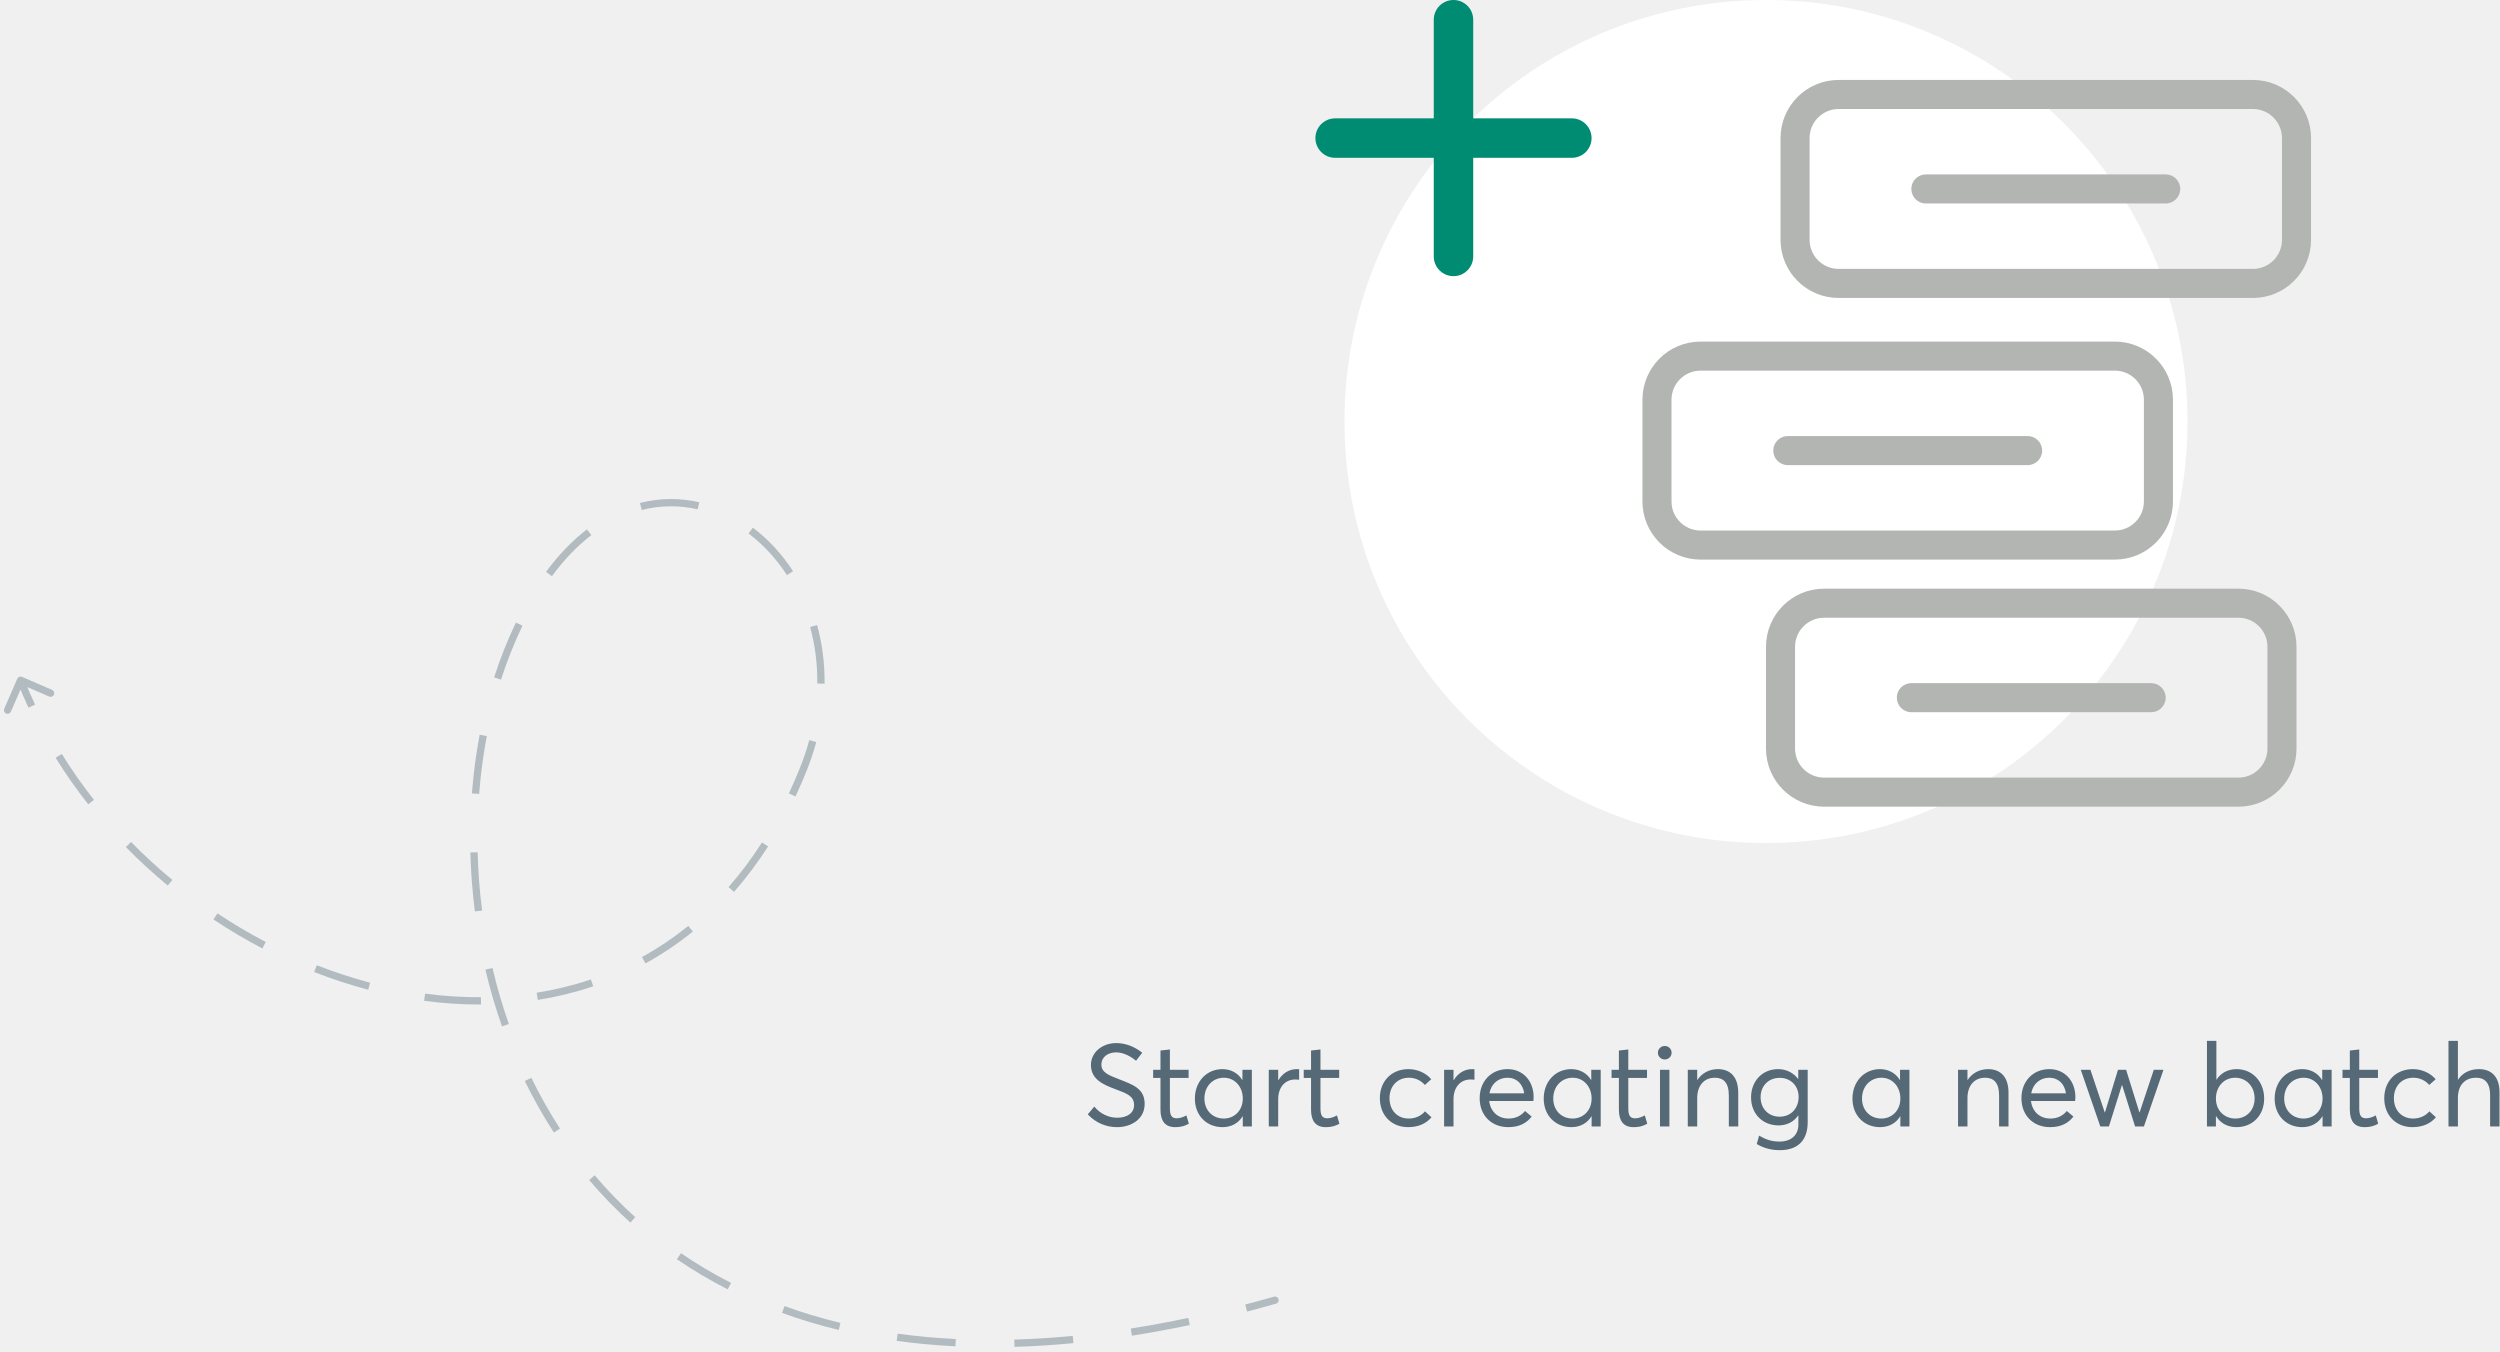
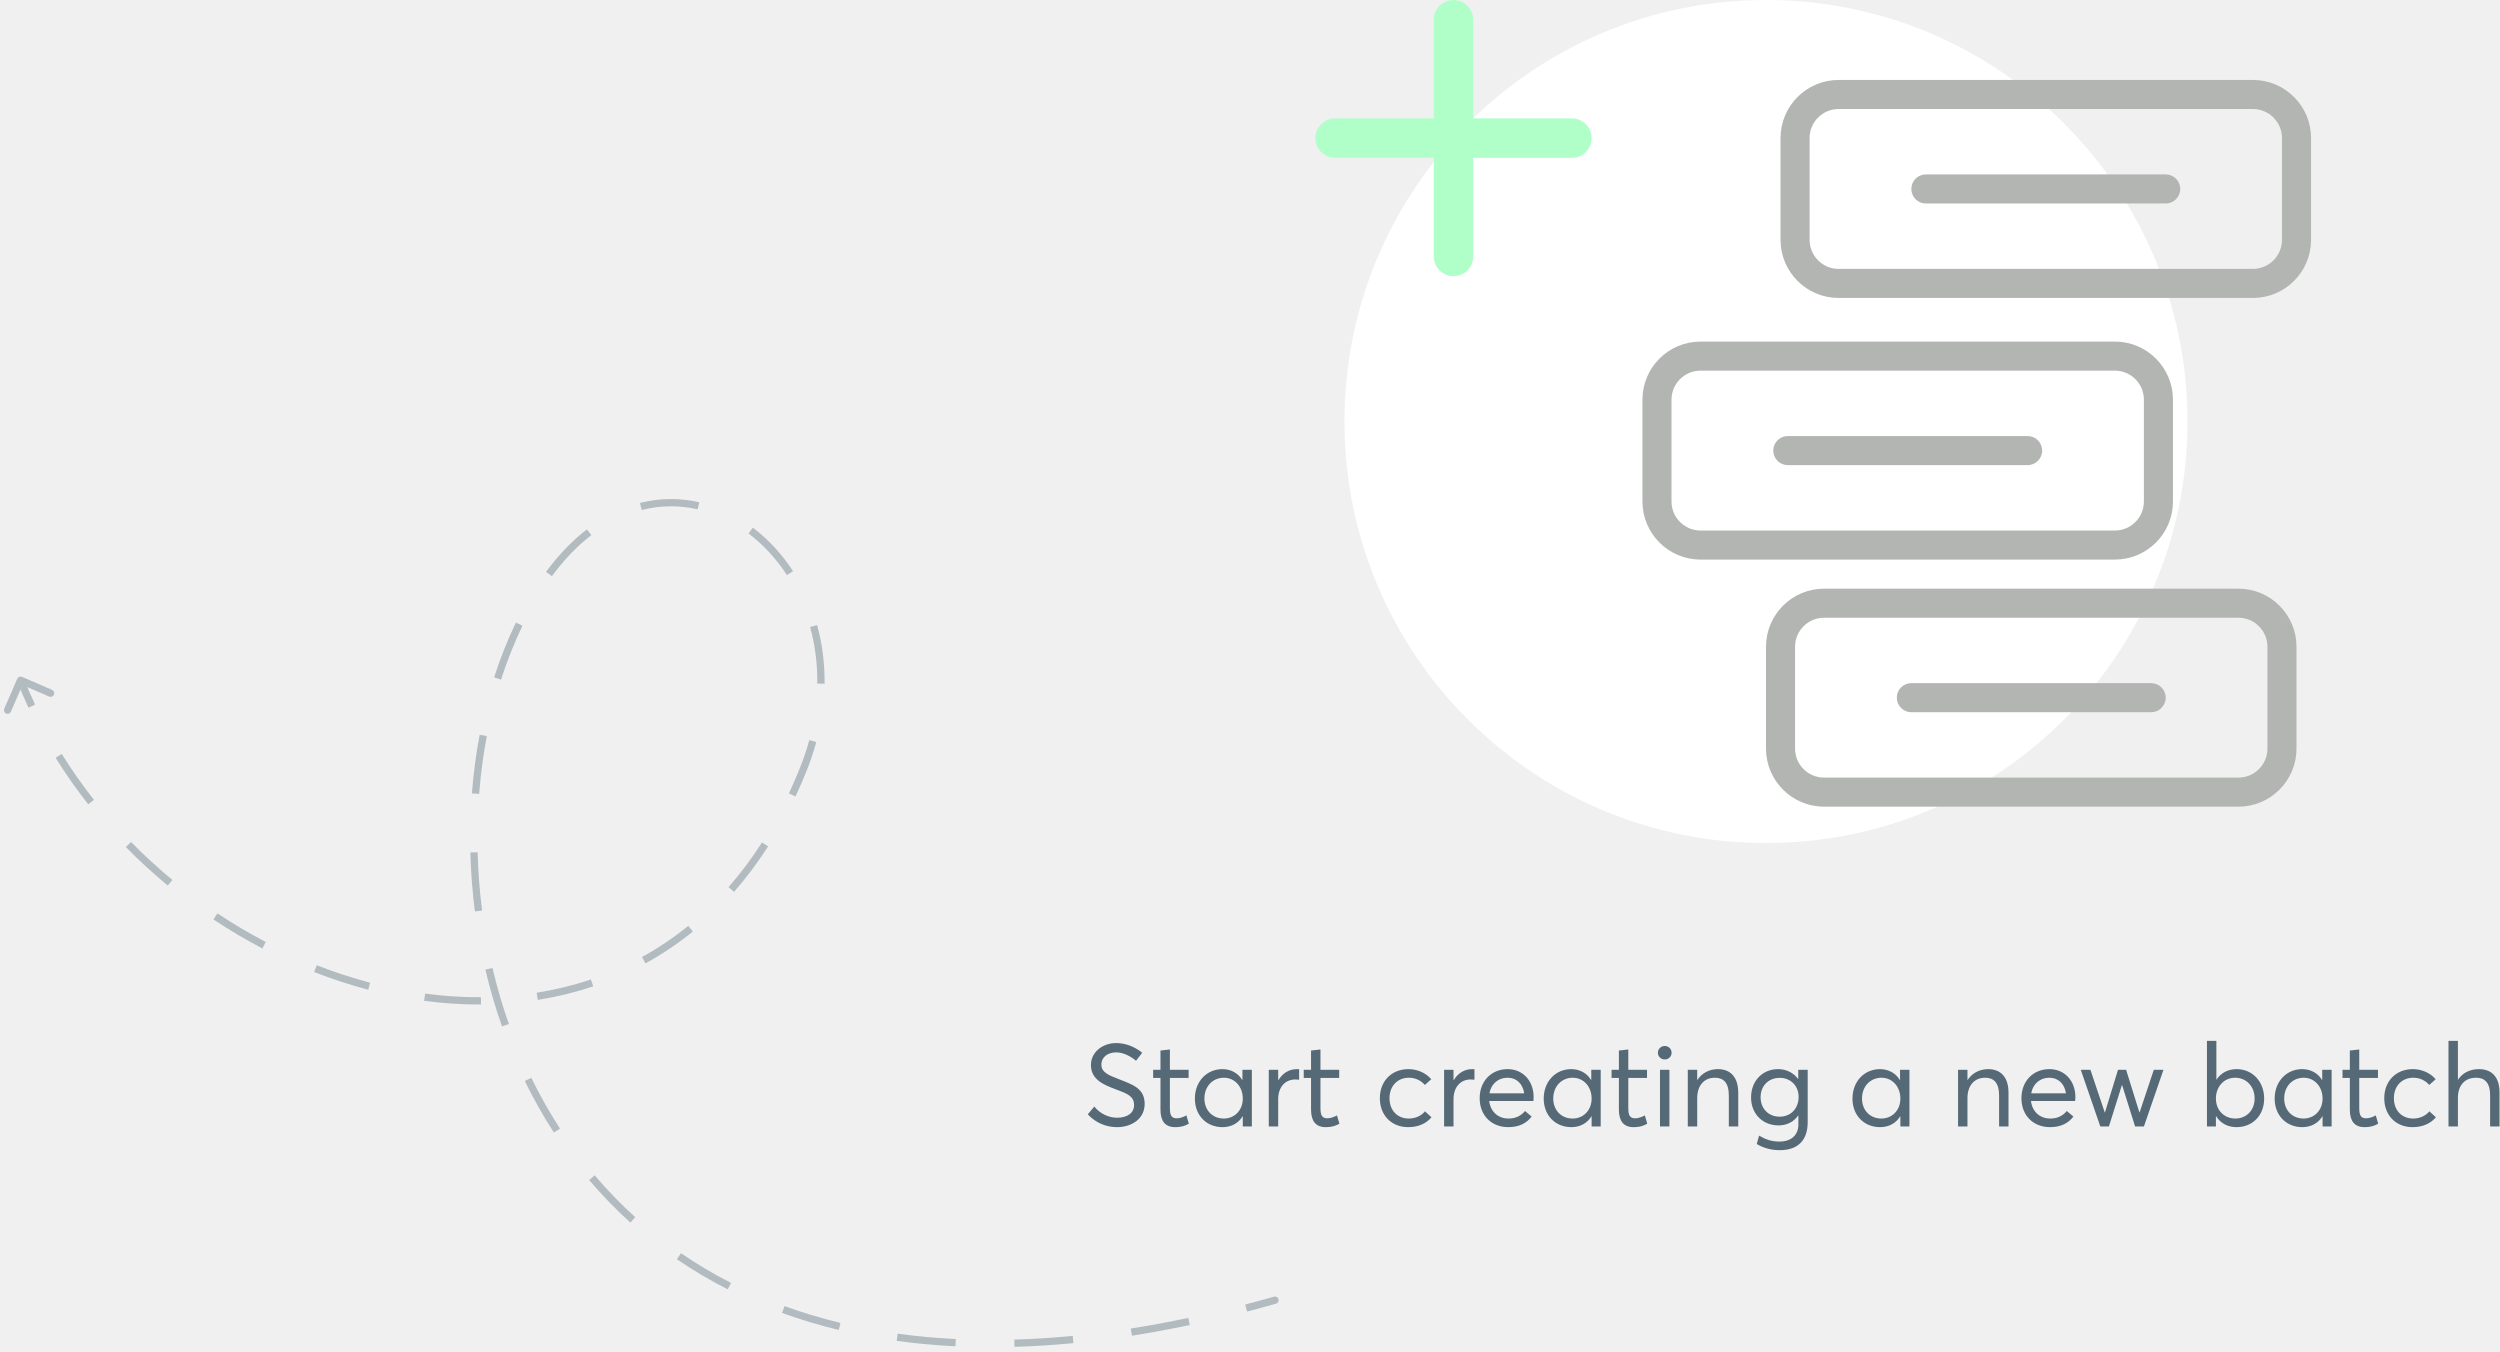
<svg xmlns="http://www.w3.org/2000/svg" width="344" height="186" viewBox="0 0 344 186" fill="none">
  <path d="M153.696 155.096C155.68 155.096 157.504 153.976 157.504 151.896C157.504 149.768 155.888 149.256 153.984 148.504C152.56 147.96 151.536 147.56 151.552 146.472C151.568 145.384 152.512 144.808 153.584 144.808C154.432 144.808 155.408 145.208 156.32 145.96L157.168 144.856C156.096 143.992 154.848 143.528 153.584 143.528C151.632 143.528 150.112 144.84 150.112 146.536C150.112 148.536 151.824 149.256 153.504 149.88C155.024 150.456 156.048 150.792 156.048 152.056C156.048 153.16 155.104 153.8 153.712 153.8C152.608 153.8 151.392 153.288 150.576 152.264L149.68 153.336C150.816 154.552 152.272 155.096 153.696 155.096ZM161.697 155.096C162.625 155.096 163.153 154.872 163.585 154.616L163.249 153.48C162.865 153.688 162.385 153.88 161.921 153.88C161.185 153.88 160.977 153.432 160.977 152.488V148.328H163.553V147.208H160.977V144.408L159.681 144.552V147.208H158.673V148.328H159.681V152.68C159.681 154.248 160.321 155.096 161.697 155.096ZM168.207 155.096C169.471 155.096 170.431 154.52 170.991 153.592H171.007V155H172.255V147.208H170.959V148.584L170.927 148.6C170.367 147.656 169.359 147.112 168.207 147.112C165.999 147.112 164.415 148.856 164.415 151.16C164.415 153.528 166.063 155.096 168.207 155.096ZM168.399 153.912C166.799 153.912 165.727 152.728 165.727 151.16C165.727 149.432 166.927 148.296 168.399 148.296C169.935 148.296 171.007 149.56 171.007 151.16C171.007 152.808 169.839 153.912 168.399 153.912ZM174.583 155H175.879V151.24C175.879 149.672 176.759 148.536 178.247 148.536C178.375 148.536 178.567 148.552 178.759 148.568V147.128C178.647 147.112 178.551 147.112 178.439 147.112C177.367 147.112 176.471 147.688 175.911 148.632H175.879V147.208H174.583V155ZM182.416 155.096C183.344 155.096 183.872 154.872 184.304 154.616L183.968 153.48C183.584 153.688 183.104 153.88 182.64 153.88C181.904 153.88 181.696 153.432 181.696 152.488V148.328H184.272V147.208H181.696V144.408L180.4 144.552V147.208H179.392V148.328H180.4V152.68C180.4 154.248 181.04 155.096 182.416 155.096ZM193.756 155.096C195.276 155.096 196.316 154.52 196.972 153.736L196.076 152.92C195.596 153.512 194.78 153.912 193.852 153.912C192.268 153.912 191.196 152.776 191.196 151.112C191.196 149.464 192.268 148.296 193.868 148.296C194.796 148.296 195.564 148.712 196.06 149.288L196.94 148.504C196.172 147.592 194.972 147.112 193.804 147.112C191.484 147.112 189.868 148.76 189.868 151.112C189.868 153.48 191.484 155.096 193.756 155.096ZM198.708 155H200.004V151.24C200.004 149.672 200.884 148.536 202.372 148.536C202.5 148.536 202.692 148.552 202.884 148.568V147.128C202.772 147.112 202.676 147.112 202.564 147.112C201.492 147.112 200.596 147.688 200.036 148.632H200.004V147.208H198.708V155ZM211.027 150.968C211.027 148.744 209.571 147.112 207.443 147.112C205.219 147.112 203.603 148.76 203.603 151.112C203.603 153.496 205.235 155.096 207.539 155.096C209.107 155.096 210.083 154.504 210.755 153.64L209.843 152.872C209.363 153.464 208.627 153.912 207.587 153.912C206.115 153.912 205.091 152.952 204.915 151.496H210.995C210.995 151.4 211.027 151.176 211.027 150.968ZM207.427 148.296C208.707 148.296 209.539 149.16 209.731 150.44H204.947C205.187 149.112 206.179 148.296 207.427 148.296ZM216.207 155.096C217.471 155.096 218.431 154.52 218.991 153.592H219.007V155H220.255V147.208H218.959V148.584L218.927 148.6C218.367 147.656 217.359 147.112 216.207 147.112C213.999 147.112 212.415 148.856 212.415 151.16C212.415 153.528 214.063 155.096 216.207 155.096ZM216.399 153.912C214.799 153.912 213.727 152.728 213.727 151.16C213.727 149.432 214.927 148.296 216.399 148.296C217.935 148.296 219.007 149.56 219.007 151.16C219.007 152.808 217.839 153.912 216.399 153.912ZM224.775 155.096C225.703 155.096 226.231 154.872 226.663 154.616L226.327 153.48C225.943 153.688 225.463 153.88 224.999 153.88C224.263 153.88 224.055 153.432 224.055 152.488V148.328H226.631V147.208H224.055V144.408L222.759 144.552V147.208H221.751V148.328H222.759V152.68C222.759 154.248 223.399 155.096 224.775 155.096ZM229.07 145.784C229.598 145.784 230.014 145.368 230.014 144.856C230.014 144.344 229.598 143.928 229.07 143.928C228.542 143.928 228.126 144.344 228.126 144.856C228.126 145.368 228.542 145.784 229.07 145.784ZM228.414 155H229.71V147.208H228.414V155ZM232.239 155H233.535V151.112C233.535 149.352 234.495 148.296 235.967 148.296C237.103 148.296 237.887 148.92 237.887 150.744V155H239.183V150.376C239.183 148.152 238.063 147.112 236.383 147.112C235.183 147.112 234.159 147.672 233.551 148.616H233.535V147.208H232.239V155ZM244.898 158.264C247.618 158.264 248.738 156.664 248.738 154.424V147.208H247.442V148.456H247.41C246.786 147.608 245.778 147.112 244.674 147.112C242.482 147.112 240.946 148.776 240.946 151C240.946 153.32 242.594 154.856 244.722 154.856C245.922 154.856 246.85 154.328 247.426 153.496H247.458V154.744C247.458 156.056 246.61 157.08 244.85 157.08C243.73 157.08 242.946 156.776 242.05 156.264L241.73 157.416C242.658 157.976 243.73 158.264 244.898 158.264ZM244.882 153.656C243.41 153.656 242.258 152.616 242.258 150.968C242.258 149.448 243.314 148.312 244.898 148.312C246.354 148.312 247.49 149.368 247.49 150.936C247.49 152.488 246.45 153.656 244.882 153.656ZM258.691 155.096C259.955 155.096 260.915 154.52 261.475 153.592H261.491V155H262.739V147.208H261.443V148.584L261.411 148.6C260.851 147.656 259.843 147.112 258.691 147.112C256.483 147.112 254.899 148.856 254.899 151.16C254.899 153.528 256.547 155.096 258.691 155.096ZM258.883 153.912C257.283 153.912 256.211 152.728 256.211 151.16C256.211 149.432 257.411 148.296 258.883 148.296C260.419 148.296 261.491 149.56 261.491 151.16C261.491 152.808 260.323 153.912 258.883 153.912ZM269.427 155H270.723V151.112C270.723 149.352 271.683 148.296 273.155 148.296C274.291 148.296 275.075 148.92 275.075 150.744V155H276.371V150.376C276.371 148.152 275.251 147.112 273.571 147.112C272.371 147.112 271.347 147.672 270.739 148.616H270.723V147.208H269.427V155ZM285.574 150.968C285.574 148.744 284.118 147.112 281.99 147.112C279.766 147.112 278.15 148.76 278.15 151.112C278.15 153.496 279.782 155.096 282.086 155.096C283.654 155.096 284.63 154.504 285.302 153.64L284.39 152.872C283.91 153.464 283.174 153.912 282.134 153.912C280.662 153.912 279.638 152.952 279.462 151.496H285.542C285.542 151.4 285.574 151.176 285.574 150.968ZM281.974 148.296C283.254 148.296 284.086 149.16 284.278 150.44H279.494C279.734 149.112 280.726 148.296 281.974 148.296ZM289.003 155H290.187L291.979 149.288H291.995L293.787 155H295.003L297.691 147.208H296.363L294.411 153.064H294.379L292.555 147.208H291.435L289.643 153.064H289.611L287.643 147.208H286.315L289.003 155ZM307.757 155.096C309.901 155.096 311.549 153.528 311.549 151.16C311.549 148.856 309.965 147.112 307.757 147.112C306.573 147.112 305.581 147.64 304.989 148.568H304.973V143.224H303.677V155H304.909V153.592H304.941C305.517 154.52 306.477 155.096 307.757 155.096ZM307.581 153.912C306.093 153.912 304.909 152.808 304.909 151.16C304.909 149.56 305.981 148.296 307.565 148.296C309.037 148.296 310.237 149.432 310.237 151.16C310.237 152.728 309.149 153.912 307.581 153.912ZM316.785 155.096C318.049 155.096 319.009 154.52 319.569 153.592H319.585V155H320.833V147.208H319.537V148.584L319.505 148.6C318.945 147.656 317.937 147.112 316.785 147.112C314.577 147.112 312.993 148.856 312.993 151.16C312.993 153.528 314.641 155.096 316.785 155.096ZM316.977 153.912C315.377 153.912 314.305 152.728 314.305 151.16C314.305 149.432 315.505 148.296 316.977 148.296C318.513 148.296 319.585 149.56 319.585 151.16C319.585 152.808 318.417 153.912 316.977 153.912ZM325.353 155.096C326.281 155.096 326.809 154.872 327.241 154.616L326.905 153.48C326.521 153.688 326.041 153.88 325.577 153.88C324.841 153.88 324.633 153.432 324.633 152.488V148.328H327.209V147.208H324.633V144.408L323.337 144.552V147.208H322.329V148.328H323.337V152.68C323.337 154.248 323.977 155.096 325.353 155.096ZM331.96 155.096C333.48 155.096 334.52 154.52 335.176 153.736L334.28 152.92C333.8 153.512 332.984 153.912 332.056 153.912C330.472 153.912 329.4 152.776 329.4 151.112C329.4 149.464 330.472 148.296 332.072 148.296C333 148.296 333.768 148.712 334.264 149.288L335.144 148.504C334.376 147.592 333.176 147.112 332.008 147.112C329.688 147.112 328.072 148.76 328.072 151.112C328.072 153.48 329.688 155.096 331.96 155.096ZM336.911 155H338.207V151.08C338.207 149.32 339.167 148.296 340.719 148.296C341.855 148.296 342.639 148.936 342.639 150.696V155H343.935V150.328C343.935 148.104 342.783 147.112 341.103 147.112C339.855 147.112 338.831 147.64 338.223 148.568H338.207V143.224H336.911V155Z" fill="#566976" />
  <path d="M175.58 179.388C175.845 179.313 176 179.036 175.925 178.771C175.85 178.505 175.574 178.35 175.308 178.425L175.58 179.388ZM3.034 93.136C2.781 93.026 2.486 93.142 2.376 93.396L0.585 97.524C0.475 97.777 0.591 98.071 0.844 98.181C1.098 98.291 1.392 98.175 1.502 97.922L3.094 94.252L6.764 95.845C7.017 95.955 7.312 95.838 7.422 95.585C7.531 95.332 7.415 95.037 7.162 94.927L3.034 93.136ZM2.37 93.778C2.851 94.997 3.368 96.197 3.92 97.379L4.826 96.956C4.283 95.792 3.773 94.611 3.3 93.411L2.37 93.778ZM7.65 104.267C9.029 106.491 10.532 108.631 12.145 110.678L12.931 110.059C11.34 108.041 9.858 105.932 8.5 103.74L7.65 104.267ZM17.317 116.555C19.148 118.424 21.075 120.191 23.082 121.85L23.719 121.079C21.739 119.442 19.837 117.699 18.031 115.855L17.317 116.555ZM29.368 126.516C31.552 127.968 33.803 129.3 36.104 130.503L36.567 129.617C34.298 128.43 32.077 127.116 29.921 125.683L29.368 126.516ZM43.225 133.75C45.677 134.71 48.165 135.525 50.67 136.185L50.925 135.218C48.458 134.568 46.007 133.765 43.59 132.819L43.225 133.75ZM58.357 137.712C60.973 138.061 63.588 138.233 66.183 138.22L66.177 137.22C63.631 137.233 61.062 137.064 58.49 136.721L58.357 137.712ZM74.003 137.589C76.595 137.175 79.144 136.555 81.627 135.718L81.307 134.77C78.879 135.589 76.385 136.196 73.846 136.601L74.003 137.589ZM88.818 132.562C91.08 131.319 93.26 129.861 95.336 128.178L94.707 127.401C92.677 129.046 90.547 130.471 88.337 131.686L88.818 132.562ZM100.999 122.723C102.667 120.824 104.236 118.738 105.694 116.46L104.851 115.921C103.42 118.158 101.881 120.203 100.248 122.063L100.999 122.723ZM109.461 109.59C110.008 108.422 110.53 107.215 111.026 105.968L110.097 105.598C109.608 106.827 109.093 108.016 108.555 109.166L109.461 109.59ZM111.026 105.968C111.543 104.671 111.972 103.382 112.319 102.105L111.354 101.843C111.017 103.083 110.6 104.336 110.097 105.598L111.026 105.968ZM113.46 94.075C113.494 91.241 113.129 88.534 112.435 86.014L111.471 86.28C112.14 88.709 112.493 91.323 112.46 94.063L113.46 94.075ZM109.121 78.591C107.587 76.226 105.71 74.198 103.596 72.604L102.994 73.402C105.01 74.923 106.808 76.863 108.282 79.135L109.121 78.591ZM96.222 69.111C93.59 68.508 90.824 68.503 88.056 69.206L88.303 70.175C90.912 69.512 93.516 69.517 95.999 70.085L96.222 69.111ZM80.759 72.84C78.8 74.345 76.909 76.282 75.135 78.688L75.94 79.282C77.665 76.942 79.492 75.075 81.368 73.632L80.759 72.84ZM70.99 85.665C70.428 86.833 69.886 88.067 69.367 89.37L70.296 89.74C70.807 88.458 71.339 87.245 71.891 86.099L70.99 85.665ZM69.367 89.37C68.871 90.615 68.412 91.896 67.992 93.208L68.944 93.513C69.358 92.222 69.809 90.963 70.296 89.74L69.367 89.37ZM66 101.101C65.504 103.717 65.146 106.415 64.932 109.166L65.929 109.243C66.14 106.528 66.494 103.867 66.983 101.287L66 101.101ZM64.722 117.299C64.791 119.986 64.996 122.699 65.344 125.414L66.336 125.287C65.992 122.606 65.79 119.927 65.722 117.273L64.722 117.299ZM66.792 133.423C67.41 136.051 68.169 138.661 69.075 141.232L70.018 140.899C69.124 138.364 68.375 135.788 67.765 133.194L66.792 133.423ZM72.212 148.744C73.396 151.174 74.729 153.546 76.215 155.839L77.054 155.295C75.591 153.038 74.278 150.701 73.111 148.306L72.212 148.744ZM81.069 162.374C82.808 164.424 84.696 166.381 86.739 168.225L87.409 167.483C85.4 165.669 83.543 163.744 81.832 161.727L81.069 162.374ZM93.138 173.268C95.332 174.771 97.664 176.16 100.138 177.42L100.592 176.529C98.156 175.289 95.861 173.922 93.704 172.443L93.138 173.268ZM107.61 180.658C110.091 181.56 112.691 182.345 115.413 183.002L115.647 182.03C112.961 181.382 110.397 180.607 107.951 179.718L107.61 180.658ZM123.382 184.502C125.981 184.861 128.676 185.113 131.47 185.25L131.519 184.251C128.754 184.115 126.088 183.866 123.518 183.511L123.382 184.502ZM139.597 185.327C142.221 185.252 144.922 185.083 147.703 184.815L147.607 183.82C144.848 184.086 142.169 184.253 139.568 184.327L139.597 185.327ZM155.749 183.792C158.342 183.385 160.997 182.897 163.716 182.324L163.51 181.345C160.807 181.915 158.169 182.4 155.594 182.804L155.749 183.792ZM171.598 180.467C172.911 180.126 174.238 179.767 175.58 179.388L175.308 178.425C173.973 178.802 172.653 179.16 171.346 179.499L171.598 180.467Z" fill="#B2BBC0" />
  <path fill-rule="evenodd" clip-rule="evenodd" d="M243 0C275.032 0 301 25.967 301 57.999C301 90.033 275.032 116 243 116C210.968 116 185 90.033 185 57.999C185 25.967 210.968 0 243 0Z" fill="white" />
-   <path fill-rule="evenodd" clip-rule="evenodd" d="M216.286 16.286H202.714V2.714C202.714 1.215 201.498 0 200 0C198.502 0 197.286 1.215 197.286 2.714V16.286H183.714C182.216 16.286 181 17.502 181 19C181 20.498 182.216 21.714 183.714 21.714H197.286V35.286C197.286 36.784 198.502 38 200 38C201.498 38 202.714 36.784 202.714 35.286V21.714H216.286C217.784 21.714 219 20.498 219 19C219 17.502 217.784 16.286 216.286 16.286" fill="#008C73" />
+   <path fill-rule="evenodd" clip-rule="evenodd" d="M216.286 16.286H202.714V2.714C202.714 1.215 201.498 0 200 0C198.502 0 197.286 1.215 197.286 2.714V16.286H183.714C182.216 16.286 181 17.502 181 19C181 20.498 182.216 21.714 183.714 21.714H197.286V35.286C197.286 36.784 198.502 38 200 38C201.498 38 202.714 36.784 202.714 35.286V21.714H216.286C217.784 21.714 219 20.498 219 19C219 17.502 217.784 16.286 216.286 16.286" fill="#B0FFC9" />
  <path fill-rule="evenodd" clip-rule="evenodd" d="M244 62C244 60.896 244.896 60 246 60L279.001 60C280.105 60 281.001 60.896 281.001 62C281.001 63.104 280.105 64 279.001 64L246 64C244.896 64 244 63.104 244 62" fill="#B2B5B2" />
  <path fill-rule="evenodd" clip-rule="evenodd" d="M261 96C261 94.896 261.896 94 263 94L296.001 94C297.105 94 298.001 94.896 298.001 96C298.001 97.104 297.105 98 296.001 98L263 98C261.896 98 261 97.104 261 96" fill="#B2B5B2" />
  <path fill-rule="evenodd" clip-rule="evenodd" d="M263 26C263 24.896 263.896 24 265 24L298.001 24C299.105 24 300.001 24.896 300.001 26C300.001 27.104 299.105 28 298.001 28L265 28C263.896 28 263 27.104 263 26" fill="#B2B5B2" />
  <rect x="228" y="49" width="69" height="26" rx="6" stroke="#B2B5B2" stroke-width="4" stroke-linejoin="round" />
  <rect x="245" y="83" width="69" height="26" rx="6" stroke="#B2B5B2" stroke-width="4" stroke-linejoin="round" />
  <rect x="247" y="13" width="69" height="26" rx="6" stroke="#B2B5B2" stroke-width="4" stroke-linejoin="round" />
</svg>
